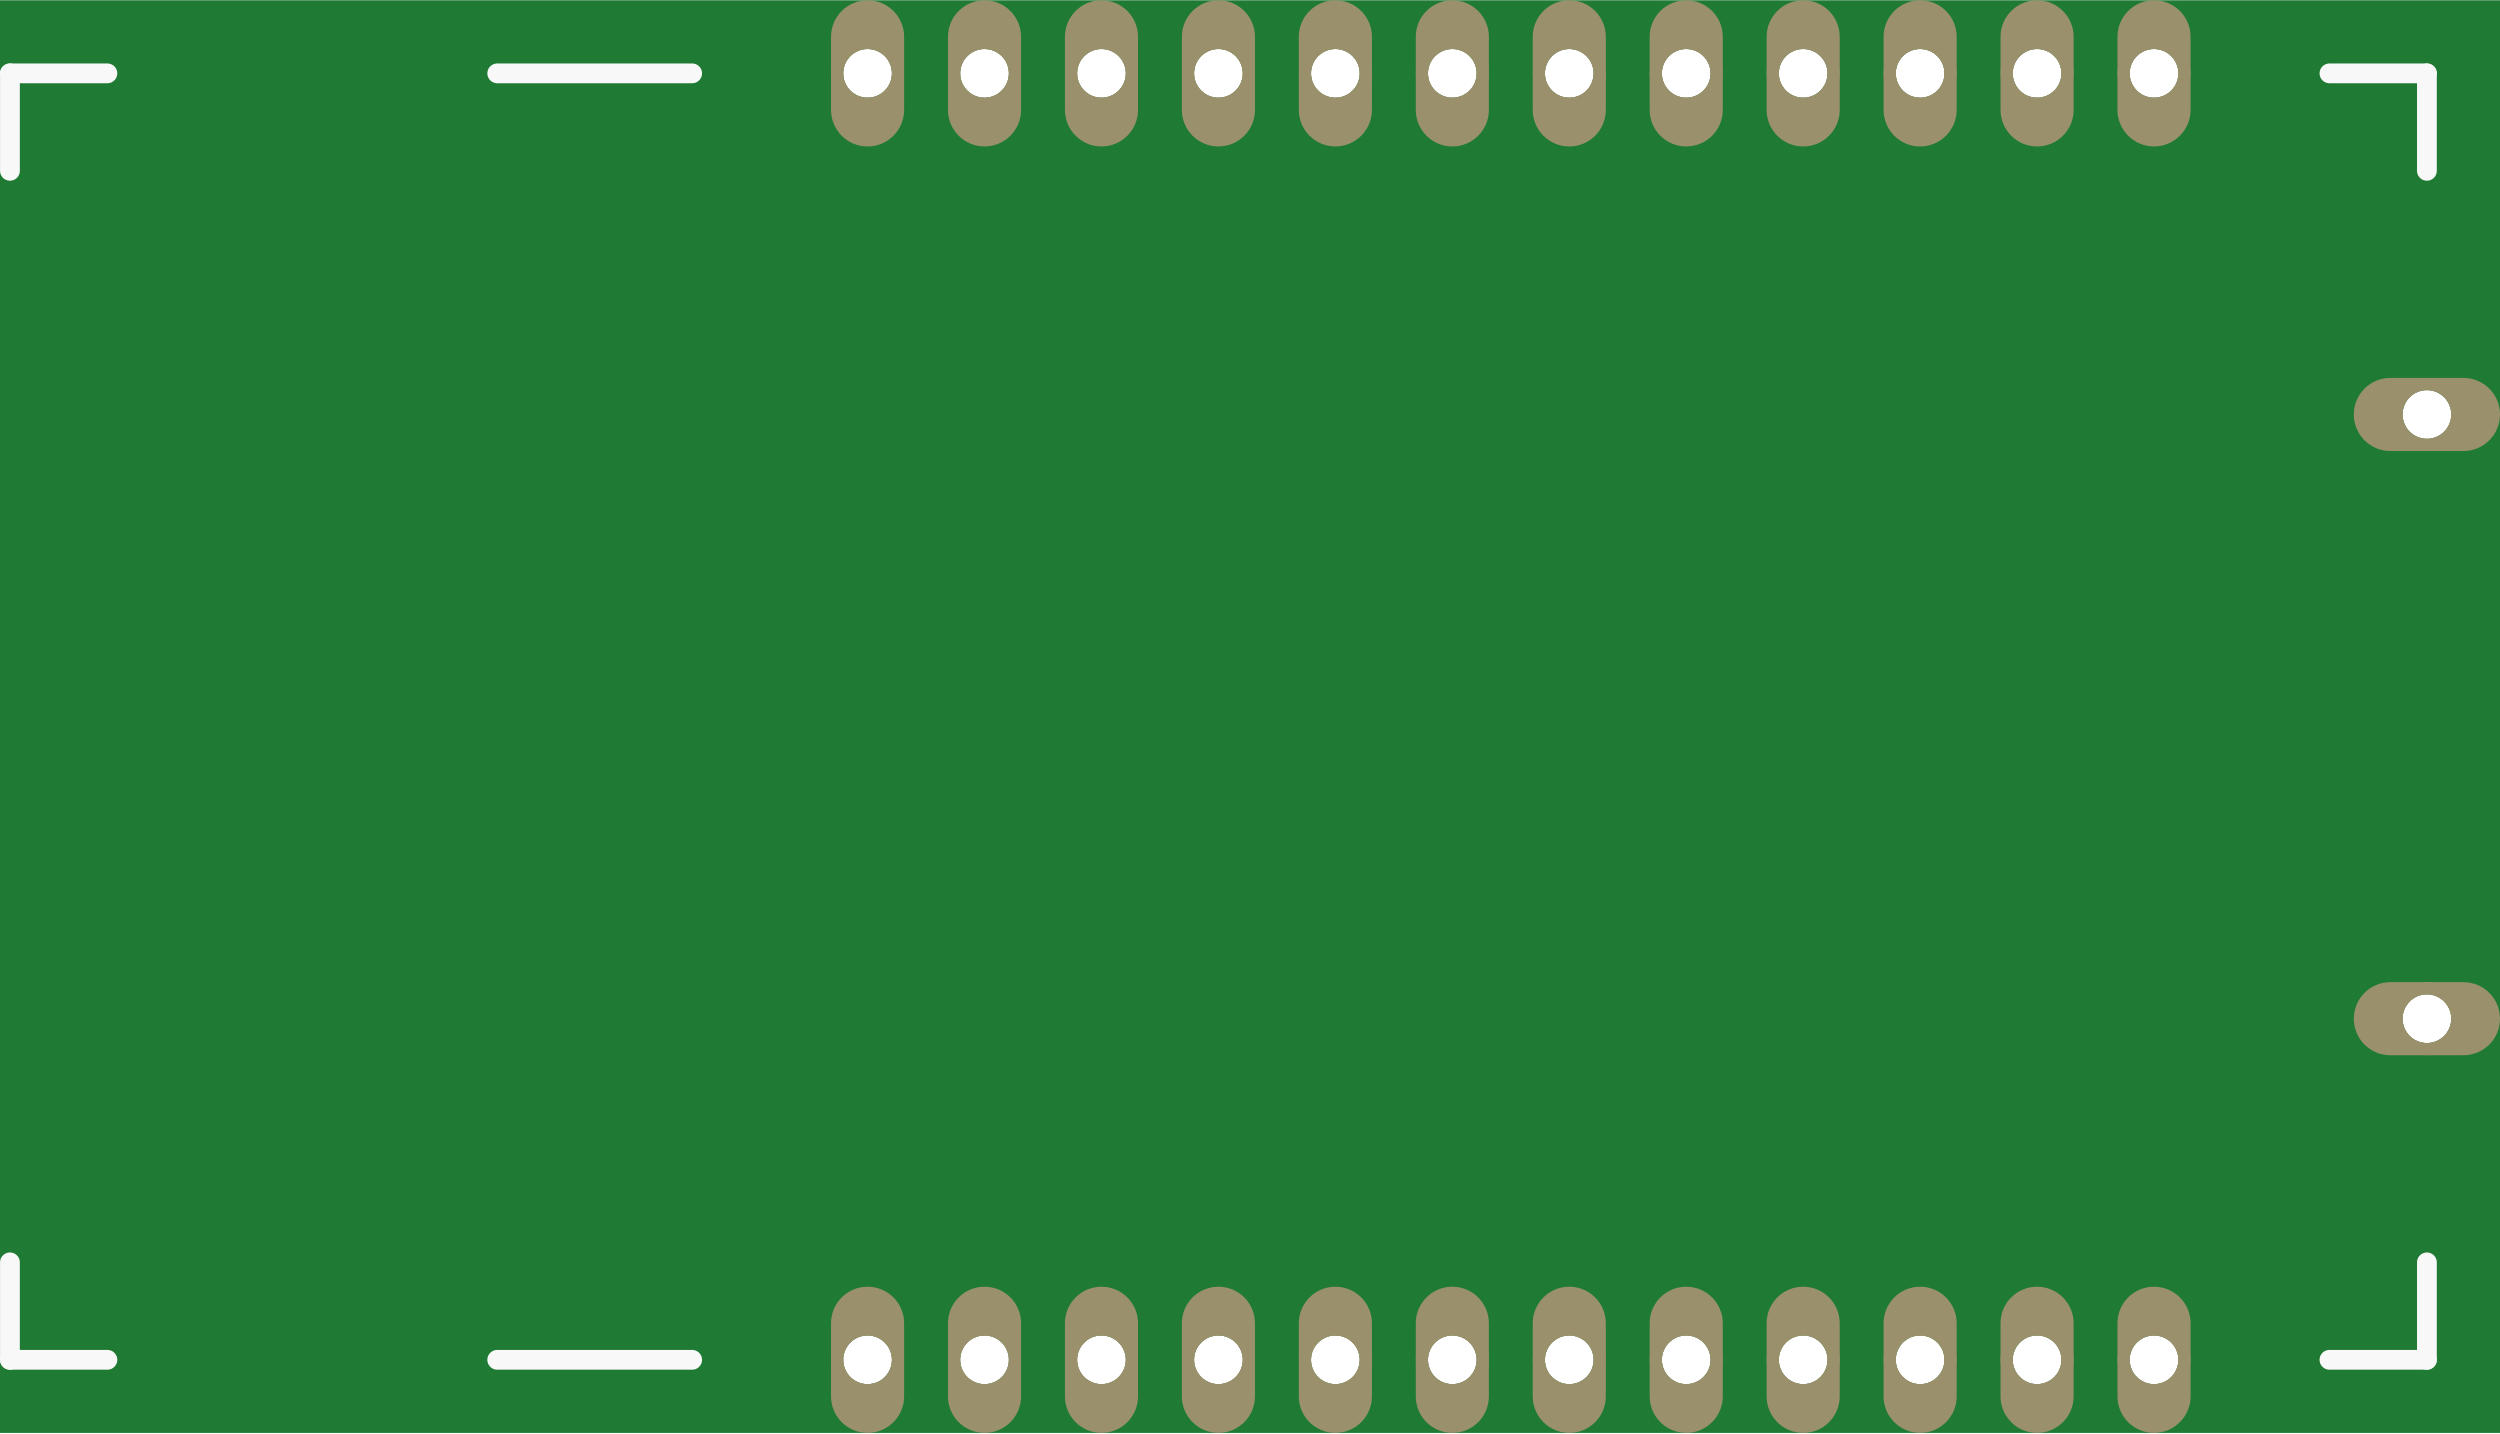
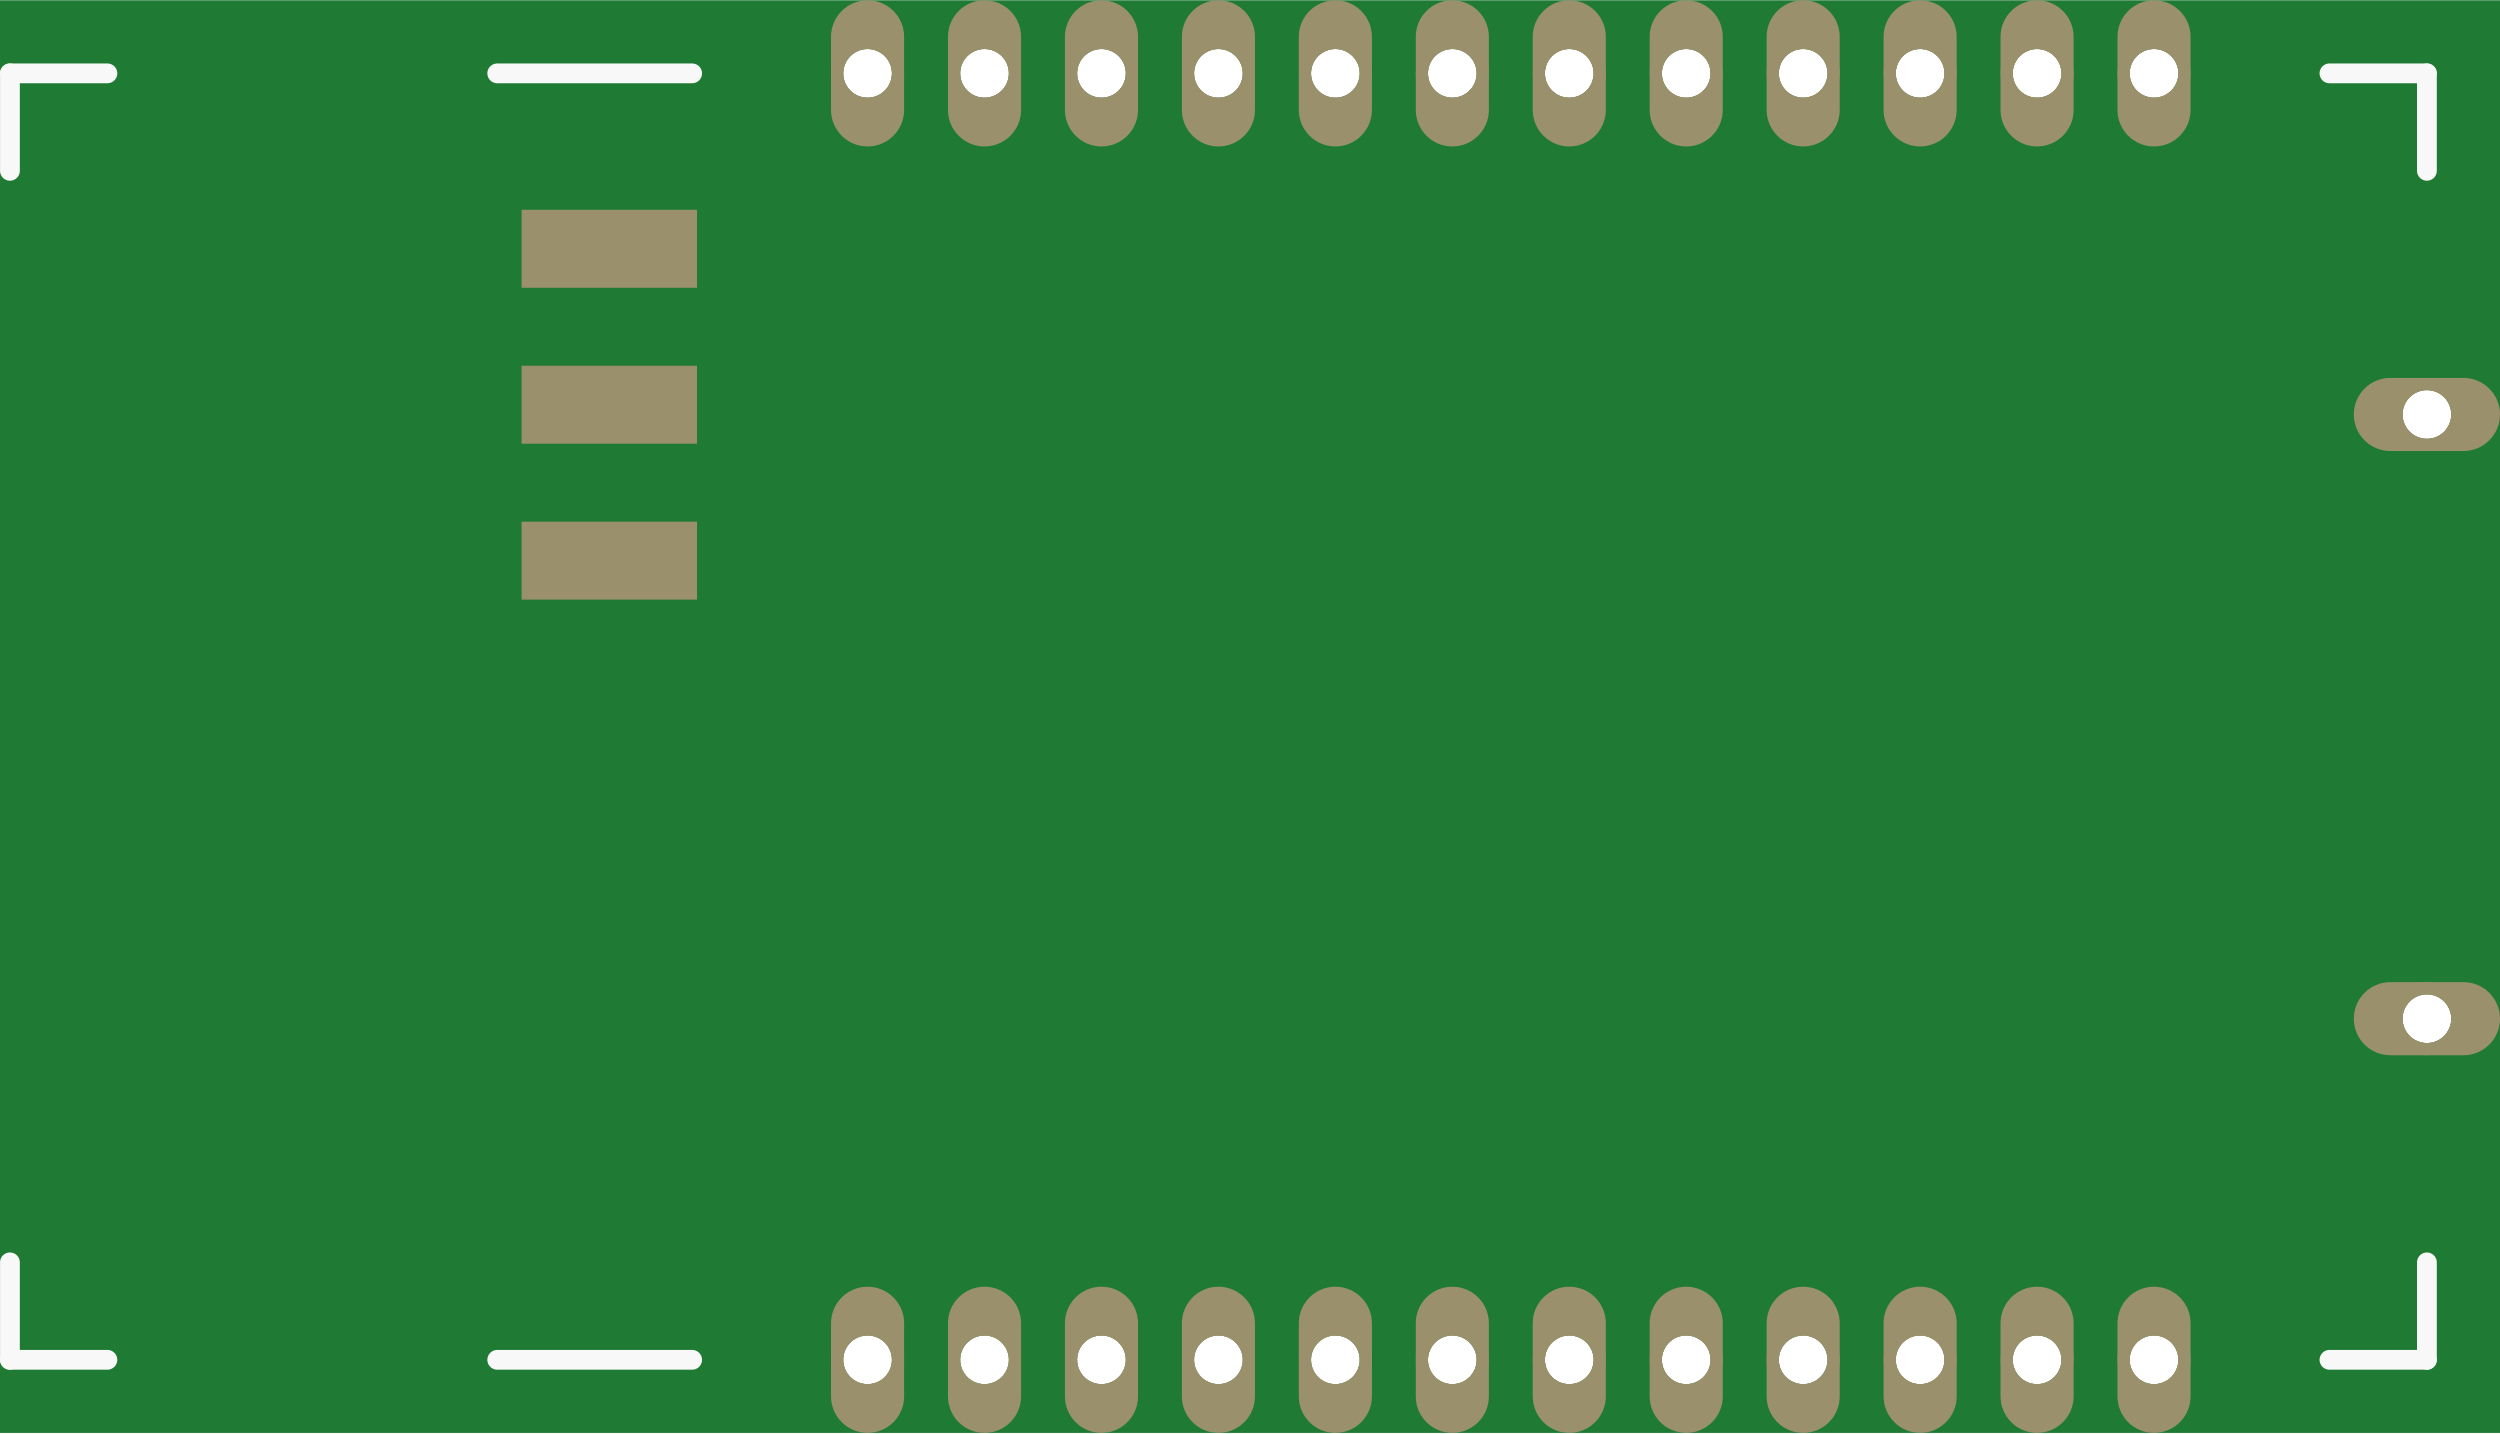
<svg xmlns="http://www.w3.org/2000/svg" version="1.2" baseProfile="tiny" x="0in" y="0in" width="1.01in" height="0.579in" viewBox="0 0 25.652 14.7">
  <g id="breadboard">
    <path fill="#1F7A34" stroke="none" stroke-width="0" d="M0,0l25.652,0 0,14.7 -25.652,0 0,-14.7z M19.452,0.75a0.25,0.25 0 1 0 0.5,0 0.25,0.25 0 1 0 -0.5,0z M20.652,0.75a0.25,0.25 0 1 0 0.5,0 0.25,0.25 0 1 0 -0.5,0z M21.852,0.75a0.25,0.25 0 1 0 0.5,0 0.25,0.25 0 1 0 -0.5,0z M18.252,0.75a0.25,0.25 0 1 0 0.5,0 0.25,0.25 0 1 0 -0.5,0z M17.052,0.75a0.25,0.25 0 1 0 0.5,0 0.25,0.25 0 1 0 -0.5,0z M15.852,0.75a0.25,0.25 0 1 0 0.5,0 0.25,0.25 0 1 0 -0.5,0z M14.652,0.75a0.25,0.25 0 1 0 0.5,0 0.25,0.25 0 1 0 -0.5,0z M13.452,0.75a0.25,0.25 0 1 0 0.5,0 0.25,0.25 0 1 0 -0.5,0z M12.252,0.75a0.25,0.25 0 1 0 0.5,0 0.25,0.25 0 1 0 -0.5,0z M11.052,0.75a0.25,0.25 0 1 0 0.5,0 0.25,0.25 0 1 0 -0.5,0z M9.852,0.75a0.25,0.25 0 1 0 0.5,0 0.25,0.25 0 1 0 -0.5,0z M8.652,0.75a0.25,0.25 0 1 0 0.5,0 0.25,0.25 0 1 0 -0.5,0z M21.852,13.95a0.25,0.25 0 1 0 0.5,0 0.25,0.25 0 1 0 -0.5,0z M20.652,13.95a0.25,0.25 0 1 0 0.5,0 0.25,0.25 0 1 0 -0.5,0z M19.452,13.95a0.25,0.25 0 1 0 0.5,0 0.25,0.25 0 1 0 -0.5,0z M18.252,13.95a0.25,0.25 0 1 0 0.5,0 0.25,0.25 0 1 0 -0.5,0z M17.052,13.95a0.25,0.25 0 1 0 0.5,0 0.25,0.25 0 1 0 -0.5,0z M15.852,13.95a0.25,0.25 0 1 0 0.5,0 0.25,0.25 0 1 0 -0.5,0z M14.652,13.95a0.25,0.25 0 1 0 0.5,0 0.25,0.25 0 1 0 -0.5,0z M13.452,13.95a0.25,0.25 0 1 0 0.5,0 0.25,0.25 0 1 0 -0.5,0z M12.252,13.95a0.25,0.25 0 1 0 0.5,0 0.25,0.25 0 1 0 -0.5,0z M11.052,13.95a0.25,0.25 0 1 0 0.5,0 0.25,0.25 0 1 0 -0.5,0z M9.852,13.95a0.25,0.25 0 1 0 0.5,0 0.25,0.25 0 1 0 -0.5,0z M8.652,13.95a0.25,0.25 0 1 0 0.5,0 0.25,0.25 0 1 0 -0.5,0z M24.652,10.45a0.25,0.25 0 1 0 0.5,0 0.25,0.25 0 1 0 -0.5,0z M24.652,4.25a0.25,0.25 0 1 0 0.5,0 0.25,0.25 0 1 0 -0.5,0z " />
    <circle id="connector0pin" connectorname="15" cx="19.702" cy="0.75" r="0.312" stroke="#9A916C" stroke-width="0.125" fill="none" />
    <path stroke="none" stroke-width="0" d="m19.702,0a0.375,0.375 0 0 1 0.375,0.375l0,0.75a0.375,0.375 0 0 1 -0.375,0.375l-0,0a0.375,0.375 0 0 1 -0.375,-0.375l0,-0.75a0.375,0.375 0 0 1 0.375,-0.375l0,0zM19.452,0.75a0.25,0.25 0 1 0 0.5,0 0.25,0.25 0 1 0 -0.5,0z " fill="#9A916C" />
    <circle id="connector1pin" connectorname="14" cx="20.902" cy="0.75" r="0.312" stroke="#9A916C" stroke-width="0.125" fill="none" />
    <path stroke="none" stroke-width="0" d="m20.902,0a0.375,0.375 0 0 1 0.375,0.375l0,0.75a0.375,0.375 0 0 1 -0.375,0.375l-0,0a0.375,0.375 0 0 1 -0.375,-0.375l0,-0.75a0.375,0.375 0 0 1 0.375,-0.375l0,0zM20.652,0.75a0.25,0.25 0 1 0 0.5,0 0.25,0.25 0 1 0 -0.5,0z " fill="#9A916C" />
    <circle id="connector2pin" connectorname="13" cx="22.102" cy="0.75" r="0.312" stroke="#9A916C" stroke-width="0.125" fill="none" />
    <path stroke="none" stroke-width="0" d="m22.102,0a0.375,0.375 0 0 1 0.375,0.375l0,0.75a0.375,0.375 0 0 1 -0.375,0.375l-0,0a0.375,0.375 0 0 1 -0.375,-0.375l0,-0.75a0.375,0.375 0 0 1 0.375,-0.375l0,0zM21.852,0.75a0.25,0.25 0 1 0 0.5,0 0.25,0.25 0 1 0 -0.5,0z " fill="#9A916C" />
    <circle id="connector3pin" connectorname="16" cx="18.502" cy="0.75" r="0.312" stroke="#9A916C" stroke-width="0.125" fill="none" />
    <path stroke="none" stroke-width="0" d="m18.502,0a0.375,0.375 0 0 1 0.375,0.375l0,0.75a0.375,0.375 0 0 1 -0.375,0.375l-0,0a0.375,0.375 0 0 1 -0.375,-0.375l0,-0.75a0.375,0.375 0 0 1 0.375,-0.375l0,0zM18.252,0.75a0.25,0.25 0 1 0 0.5,0 0.25,0.25 0 1 0 -0.5,0z " fill="#9A916C" />
    <circle id="connector4pin" connectorname="17" cx="17.302" cy="0.75" r="0.312" stroke="#9A916C" stroke-width="0.125" fill="none" />
    <path stroke="none" stroke-width="0" d="m17.302,0a0.375,0.375 0 0 1 0.375,0.375l0,0.75a0.375,0.375 0 0 1 -0.375,0.375l-0,0a0.375,0.375 0 0 1 -0.375,-0.375l0,-0.75a0.375,0.375 0 0 1 0.375,-0.375l0,0zM17.052,0.75a0.25,0.25 0 1 0 0.5,0 0.25,0.25 0 1 0 -0.5,0z " fill="#9A916C" />
    <circle id="connector5pin" connectorname="18" cx="16.102" cy="0.75" r="0.312" stroke="#9A916C" stroke-width="0.125" fill="none" />
    <path stroke="none" stroke-width="0" d="m16.102,0a0.375,0.375 0 0 1 0.375,0.375l0,0.75a0.375,0.375 0 0 1 -0.375,0.375l-0,0a0.375,0.375 0 0 1 -0.375,-0.375l0,-0.75a0.375,0.375 0 0 1 0.375,-0.375l0,0zM15.852,0.75a0.25,0.25 0 1 0 0.5,0 0.25,0.25 0 1 0 -0.5,0z " fill="#9A916C" />
    <circle id="connector6pin" connectorname="19" cx="14.902" cy="0.75" r="0.312" stroke="#9A916C" stroke-width="0.125" fill="none" />
    <path stroke="none" stroke-width="0" d="m14.902,0a0.375,0.375 0 0 1 0.375,0.375l0,0.75a0.375,0.375 0 0 1 -0.375,0.375l-0,0a0.375,0.375 0 0 1 -0.375,-0.375l0,-0.75a0.375,0.375 0 0 1 0.375,-0.375l0,0zM14.652,0.75a0.25,0.25 0 1 0 0.5,0 0.25,0.25 0 1 0 -0.5,0z " fill="#9A916C" />
    <circle id="connector7pin" connectorname="20" cx="13.702" cy="0.75" r="0.312" stroke="#9A916C" stroke-width="0.125" fill="none" />
    <path stroke="none" stroke-width="0" d="m13.702,0a0.375,0.375 0 0 1 0.375,0.375l0,0.75a0.375,0.375 0 0 1 -0.375,0.375l-0,0a0.375,0.375 0 0 1 -0.375,-0.375l0,-0.75a0.375,0.375 0 0 1 0.375,-0.375l0,0zM13.452,0.75a0.25,0.25 0 1 0 0.5,0 0.25,0.25 0 1 0 -0.5,0z " fill="#9A916C" />
    <circle id="connector8pin" connectorname="21" cx="12.502" cy="0.75" r="0.312" stroke="#9A916C" stroke-width="0.125" fill="none" />
    <path stroke="none" stroke-width="0" d="m12.502,0a0.375,0.375 0 0 1 0.375,0.375l0,0.75a0.375,0.375 0 0 1 -0.375,0.375l-0,0a0.375,0.375 0 0 1 -0.375,-0.375l0,-0.75a0.375,0.375 0 0 1 0.375,-0.375l0,0zM12.252,0.75a0.25,0.25 0 1 0 0.5,0 0.25,0.25 0 1 0 -0.5,0z " fill="#9A916C" />
    <circle id="connector9pin" connectorname="22" cx="11.302" cy="0.75" r="0.312" stroke="#9A916C" stroke-width="0.125" fill="none" />
    <path stroke="none" stroke-width="0" d="m11.302,0a0.375,0.375 0 0 1 0.375,0.375l0,0.75a0.375,0.375 0 0 1 -0.375,0.375l-0,0a0.375,0.375 0 0 1 -0.375,-0.375l0,-0.75a0.375,0.375 0 0 1 0.375,-0.375l0,0zM11.052,0.75a0.25,0.25 0 1 0 0.5,0 0.25,0.25 0 1 0 -0.5,0z " fill="#9A916C" />
    <circle id="connector10pin" connectorname="23" cx="10.102" cy="0.75" r="0.312" stroke="#9A916C" stroke-width="0.125" fill="none" />
    <path stroke="none" stroke-width="0" d="m10.102,0a0.375,0.375 0 0 1 0.375,0.375l0,0.75a0.375,0.375 0 0 1 -0.375,0.375l-0,0a0.375,0.375 0 0 1 -0.375,-0.375l0,-0.75a0.375,0.375 0 0 1 0.375,-0.375l0,0zM9.852,0.75a0.25,0.25 0 1 0 0.5,0 0.25,0.25 0 1 0 -0.5,0z " fill="#9A916C" />
    <circle id="connector11pin" connectorname="24" cx="8.902" cy="0.75" r="0.312" stroke="#9A916C" stroke-width="0.125" fill="none" />
    <path stroke="none" stroke-width="0" d="m8.902,0a0.375,0.375 0 0 1 0.375,0.375l0,0.75a0.375,0.375 0 0 1 -0.375,0.375l-0,0a0.375,0.375 0 0 1 -0.375,-0.375l0,-0.75a0.375,0.375 0 0 1 0.375,-0.375l0,0zM8.652,0.75a0.25,0.25 0 1 0 0.5,0 0.25,0.25 0 1 0 -0.5,0z " fill="#9A916C" />
    <circle id="connector12pin" connectorname="12" cx="22.102" cy="13.95" r="0.312" stroke="#9A916C" stroke-width="0.125" fill="none" />
    <path stroke="none" stroke-width="0" d="m22.102,13.2a0.375,0.375 0 0 1 0.375,0.375l0,0.75a0.375,0.375 0 0 1 -0.375,0.375l-0,0a0.375,0.375 0 0 1 -0.375,-0.375l0,-0.75a0.375,0.375 0 0 1 0.375,-0.375l0,0zM21.852,13.95a0.25,0.25 0 1 0 0.5,0 0.25,0.25 0 1 0 -0.5,0z " fill="#9A916C" />
    <circle id="connector13pin" connectorname="11" cx="20.902" cy="13.95" r="0.312" stroke="#9A916C" stroke-width="0.125" fill="none" />
    <path stroke="none" stroke-width="0" d="m20.902,13.2a0.375,0.375 0 0 1 0.375,0.375l0,0.75a0.375,0.375 0 0 1 -0.375,0.375l-0,0a0.375,0.375 0 0 1 -0.375,-0.375l0,-0.75a0.375,0.375 0 0 1 0.375,-0.375l0,0zM20.652,13.95a0.25,0.25 0 1 0 0.5,0 0.25,0.25 0 1 0 -0.5,0z " fill="#9A916C" />
    <circle id="connector14pin" connectorname="10" cx="19.702" cy="13.95" r="0.312" stroke="#9A916C" stroke-width="0.125" fill="none" />
    <path stroke="none" stroke-width="0" d="m19.702,13.2a0.375,0.375 0 0 1 0.375,0.375l0,0.75a0.375,0.375 0 0 1 -0.375,0.375l-0,0a0.375,0.375 0 0 1 -0.375,-0.375l0,-0.75a0.375,0.375 0 0 1 0.375,-0.375l0,0zM19.452,13.95a0.25,0.25 0 1 0 0.5,0 0.25,0.25 0 1 0 -0.5,0z " fill="#9A916C" />
    <circle id="connector15pin" connectorname="9" cx="18.502" cy="13.95" r="0.312" stroke="#9A916C" stroke-width="0.125" fill="none" />
    <path stroke="none" stroke-width="0" d="m18.502,13.2a0.375,0.375 0 0 1 0.375,0.375l0,0.75a0.375,0.375 0 0 1 -0.375,0.375l-0,0a0.375,0.375 0 0 1 -0.375,-0.375l0,-0.75a0.375,0.375 0 0 1 0.375,-0.375l0,0zM18.252,13.95a0.25,0.25 0 1 0 0.5,0 0.25,0.25 0 1 0 -0.5,0z " fill="#9A916C" />
    <circle id="connector16pin" connectorname="8" cx="17.302" cy="13.95" r="0.312" stroke="#9A916C" stroke-width="0.125" fill="none" />
    <path stroke="none" stroke-width="0" d="m17.302,13.2a0.375,0.375 0 0 1 0.375,0.375l0,0.75a0.375,0.375 0 0 1 -0.375,0.375l-0,0a0.375,0.375 0 0 1 -0.375,-0.375l0,-0.75a0.375,0.375 0 0 1 0.375,-0.375l0,0zM17.052,13.95a0.25,0.25 0 1 0 0.5,0 0.25,0.25 0 1 0 -0.5,0z " fill="#9A916C" />
    <circle id="connector17pin" connectorname="7" cx="16.102" cy="13.95" r="0.312" stroke="#9A916C" stroke-width="0.125" fill="none" />
    <path stroke="none" stroke-width="0" d="m16.102,13.2a0.375,0.375 0 0 1 0.375,0.375l0,0.75a0.375,0.375 0 0 1 -0.375,0.375l-0,0a0.375,0.375 0 0 1 -0.375,-0.375l0,-0.75a0.375,0.375 0 0 1 0.375,-0.375l0,0zM15.852,13.95a0.25,0.25 0 1 0 0.5,0 0.25,0.25 0 1 0 -0.5,0z " fill="#9A916C" />
    <circle id="connector18pin" connectorname="6" cx="14.902" cy="13.95" r="0.312" stroke="#9A916C" stroke-width="0.125" fill="none" />
    <path stroke="none" stroke-width="0" d="m14.902,13.2a0.375,0.375 0 0 1 0.375,0.375l0,0.75a0.375,0.375 0 0 1 -0.375,0.375l-0,0a0.375,0.375 0 0 1 -0.375,-0.375l0,-0.75a0.375,0.375 0 0 1 0.375,-0.375l0,0zM14.652,13.95a0.25,0.25 0 1 0 0.5,0 0.25,0.25 0 1 0 -0.5,0z " fill="#9A916C" />
    <circle id="connector19pin" connectorname="5" cx="13.702" cy="13.95" r="0.312" stroke="#9A916C" stroke-width="0.125" fill="none" />
    <path stroke="none" stroke-width="0" d="m13.702,13.2a0.375,0.375 0 0 1 0.375,0.375l0,0.75a0.375,0.375 0 0 1 -0.375,0.375l-0,0a0.375,0.375 0 0 1 -0.375,-0.375l0,-0.75a0.375,0.375 0 0 1 0.375,-0.375l0,0zM13.452,13.95a0.25,0.25 0 1 0 0.5,0 0.25,0.25 0 1 0 -0.5,0z " fill="#9A916C" />
    <circle id="connector20pin" connectorname="4" cx="12.502" cy="13.95" r="0.312" stroke="#9A916C" stroke-width="0.125" fill="none" />
    <path stroke="none" stroke-width="0" d="m12.502,13.2a0.375,0.375 0 0 1 0.375,0.375l0,0.75a0.375,0.375 0 0 1 -0.375,0.375l-0,0a0.375,0.375 0 0 1 -0.375,-0.375l0,-0.75a0.375,0.375 0 0 1 0.375,-0.375l0,0zM12.252,13.95a0.25,0.25 0 1 0 0.5,0 0.25,0.25 0 1 0 -0.5,0z " fill="#9A916C" />
    <circle id="connector21pin" connectorname="3" cx="11.302" cy="13.95" r="0.312" stroke="#9A916C" stroke-width="0.125" fill="none" />
    <path stroke="none" stroke-width="0" d="m11.302,13.2a0.375,0.375 0 0 1 0.375,0.375l0,0.75a0.375,0.375 0 0 1 -0.375,0.375l-0,0a0.375,0.375 0 0 1 -0.375,-0.375l0,-0.75a0.375,0.375 0 0 1 0.375,-0.375l0,0zM11.052,13.95a0.25,0.25 0 1 0 0.5,0 0.25,0.25 0 1 0 -0.5,0z " fill="#9A916C" />
    <circle id="connector22pin" connectorname="2" cx="10.102" cy="13.95" r="0.312" stroke="#9A916C" stroke-width="0.125" fill="none" />
    <path stroke="none" stroke-width="0" d="m10.102,13.2a0.375,0.375 0 0 1 0.375,0.375l0,0.75a0.375,0.375 0 0 1 -0.375,0.375l-0,0a0.375,0.375 0 0 1 -0.375,-0.375l0,-0.75a0.375,0.375 0 0 1 0.375,-0.375l0,0zM9.852,13.95a0.25,0.25 0 1 0 0.5,0 0.25,0.25 0 1 0 -0.5,0z " fill="#9A916C" />
    <circle id="connector23pin" connectorname="1" cx="8.902" cy="13.95" r="0.312" stroke="#9A916C" stroke-width="0.125" fill="none" />
    <path stroke="none" stroke-width="0" d="m8.902,13.2a0.375,0.375 0 0 1 0.375,0.375l0,0.75a0.375,0.375 0 0 1 -0.375,0.375l-0,0a0.375,0.375 0 0 1 -0.375,-0.375l0,-0.75a0.375,0.375 0 0 1 0.375,-0.375l0,0zM8.652,13.95a0.25,0.25 0 1 0 0.5,0 0.25,0.25 0 1 0 -0.5,0z " fill="#9A916C" />
    <circle id="connector24pin" connectorname="29" cx="24.902" cy="10.45" r="0.312" stroke="#9A916C" stroke-width="0.125" fill="none" />
    <path stroke="none" stroke-width="0" d="m25.277,10.075a0.375,0.375 0 0 1 0.375,0.375l0,0a0.375,0.375 0 0 1 -0.375,0.375l-0.75,0a0.375,0.375 0 0 1 -0.375,-0.375l0,-0a0.375,0.375 0 0 1 0.375,-0.375l0.75,0zM24.652,10.45a0.25,0.25 0 1 0 0.5,0 0.25,0.25 0 1 0 -0.5,0z " fill="#9A916C" />
    <circle id="connector25pin" connectorname="28" cx="24.902" cy="4.25" r="0.312" stroke="#9A916C" stroke-width="0.125" fill="none" />
    <path stroke="none" stroke-width="0" d="m25.277,3.875a0.375,0.375 0 0 1 0.375,0.375l0,0a0.375,0.375 0 0 1 -0.375,0.375l-0.75,0a0.375,0.375 0 0 1 -0.375,-0.375l0,-0a0.375,0.375 0 0 1 0.375,-0.375l0.75,0zM24.652,4.25a0.25,0.25 0 1 0 0.5,0 0.25,0.25 0 1 0 -0.5,0z " fill="#9A916C" />
+     <rect id="connector26pad" connectorname="27" x="5.352" y="5.35" width="1.8" height="0.8" stroke="none" stroke-width="0" fill="#9A916C" stroke-linecap="round" />
+     <rect id="connector27pad" connectorname="25" x="5.352" y="2.15" width="1.8" height="0.8" stroke="none" stroke-width="0" fill="#9A916C" stroke-linecap="round" />
+     <rect id="connector28pad" connectorname="26" x="5.352" y="3.75" width="1.8" height="0.8" stroke="none" stroke-width="0" fill="#9A916C" stroke-linecap="round" />
    <line x1="24.902" y1="0.75" x2="23.902" y2="0.75" stroke="#f8f8f8" stroke-width="0.203" stroke-linecap="round" />
    <line x1="24.902" y1="0.75" x2="24.902" y2="1.75" stroke="#f8f8f8" stroke-width="0.203" stroke-linecap="round" />
    <line x1="24.902" y1="13.95" x2="24.902" y2="12.95" stroke="#f8f8f8" stroke-width="0.203" stroke-linecap="round" />
    <line x1="24.902" y1="13.95" x2="23.902" y2="13.95" stroke="#f8f8f8" stroke-width="0.203" stroke-linecap="round" />
    <line x1="7.102" y1="13.95" x2="5.102" y2="13.95" stroke="#f8f8f8" stroke-width="0.203" stroke-linecap="round" />
    <line x1="0.102" y1="13.95" x2="0.102" y2="12.95" stroke="#f8f8f8" stroke-width="0.203" stroke-linecap="round" />
    <line x1="0.102" y1="13.95" x2="1.102" y2="13.95" stroke="#f8f8f8" stroke-width="0.203" stroke-linecap="round" />
    <line x1="0.102" y1="0.75" x2="0.102" y2="1.75" stroke="#f8f8f8" stroke-width="0.203" stroke-linecap="round" />
    <line x1="0.102" y1="0.75" x2="1.102" y2="0.75" stroke="#f8f8f8" stroke-width="0.203" stroke-linecap="round" />
    <line x1="5.102" y1="0.75" x2="7.102" y2="0.75" stroke="#f8f8f8" stroke-width="0.203" stroke-linecap="round" />
  </g>
</svg>
